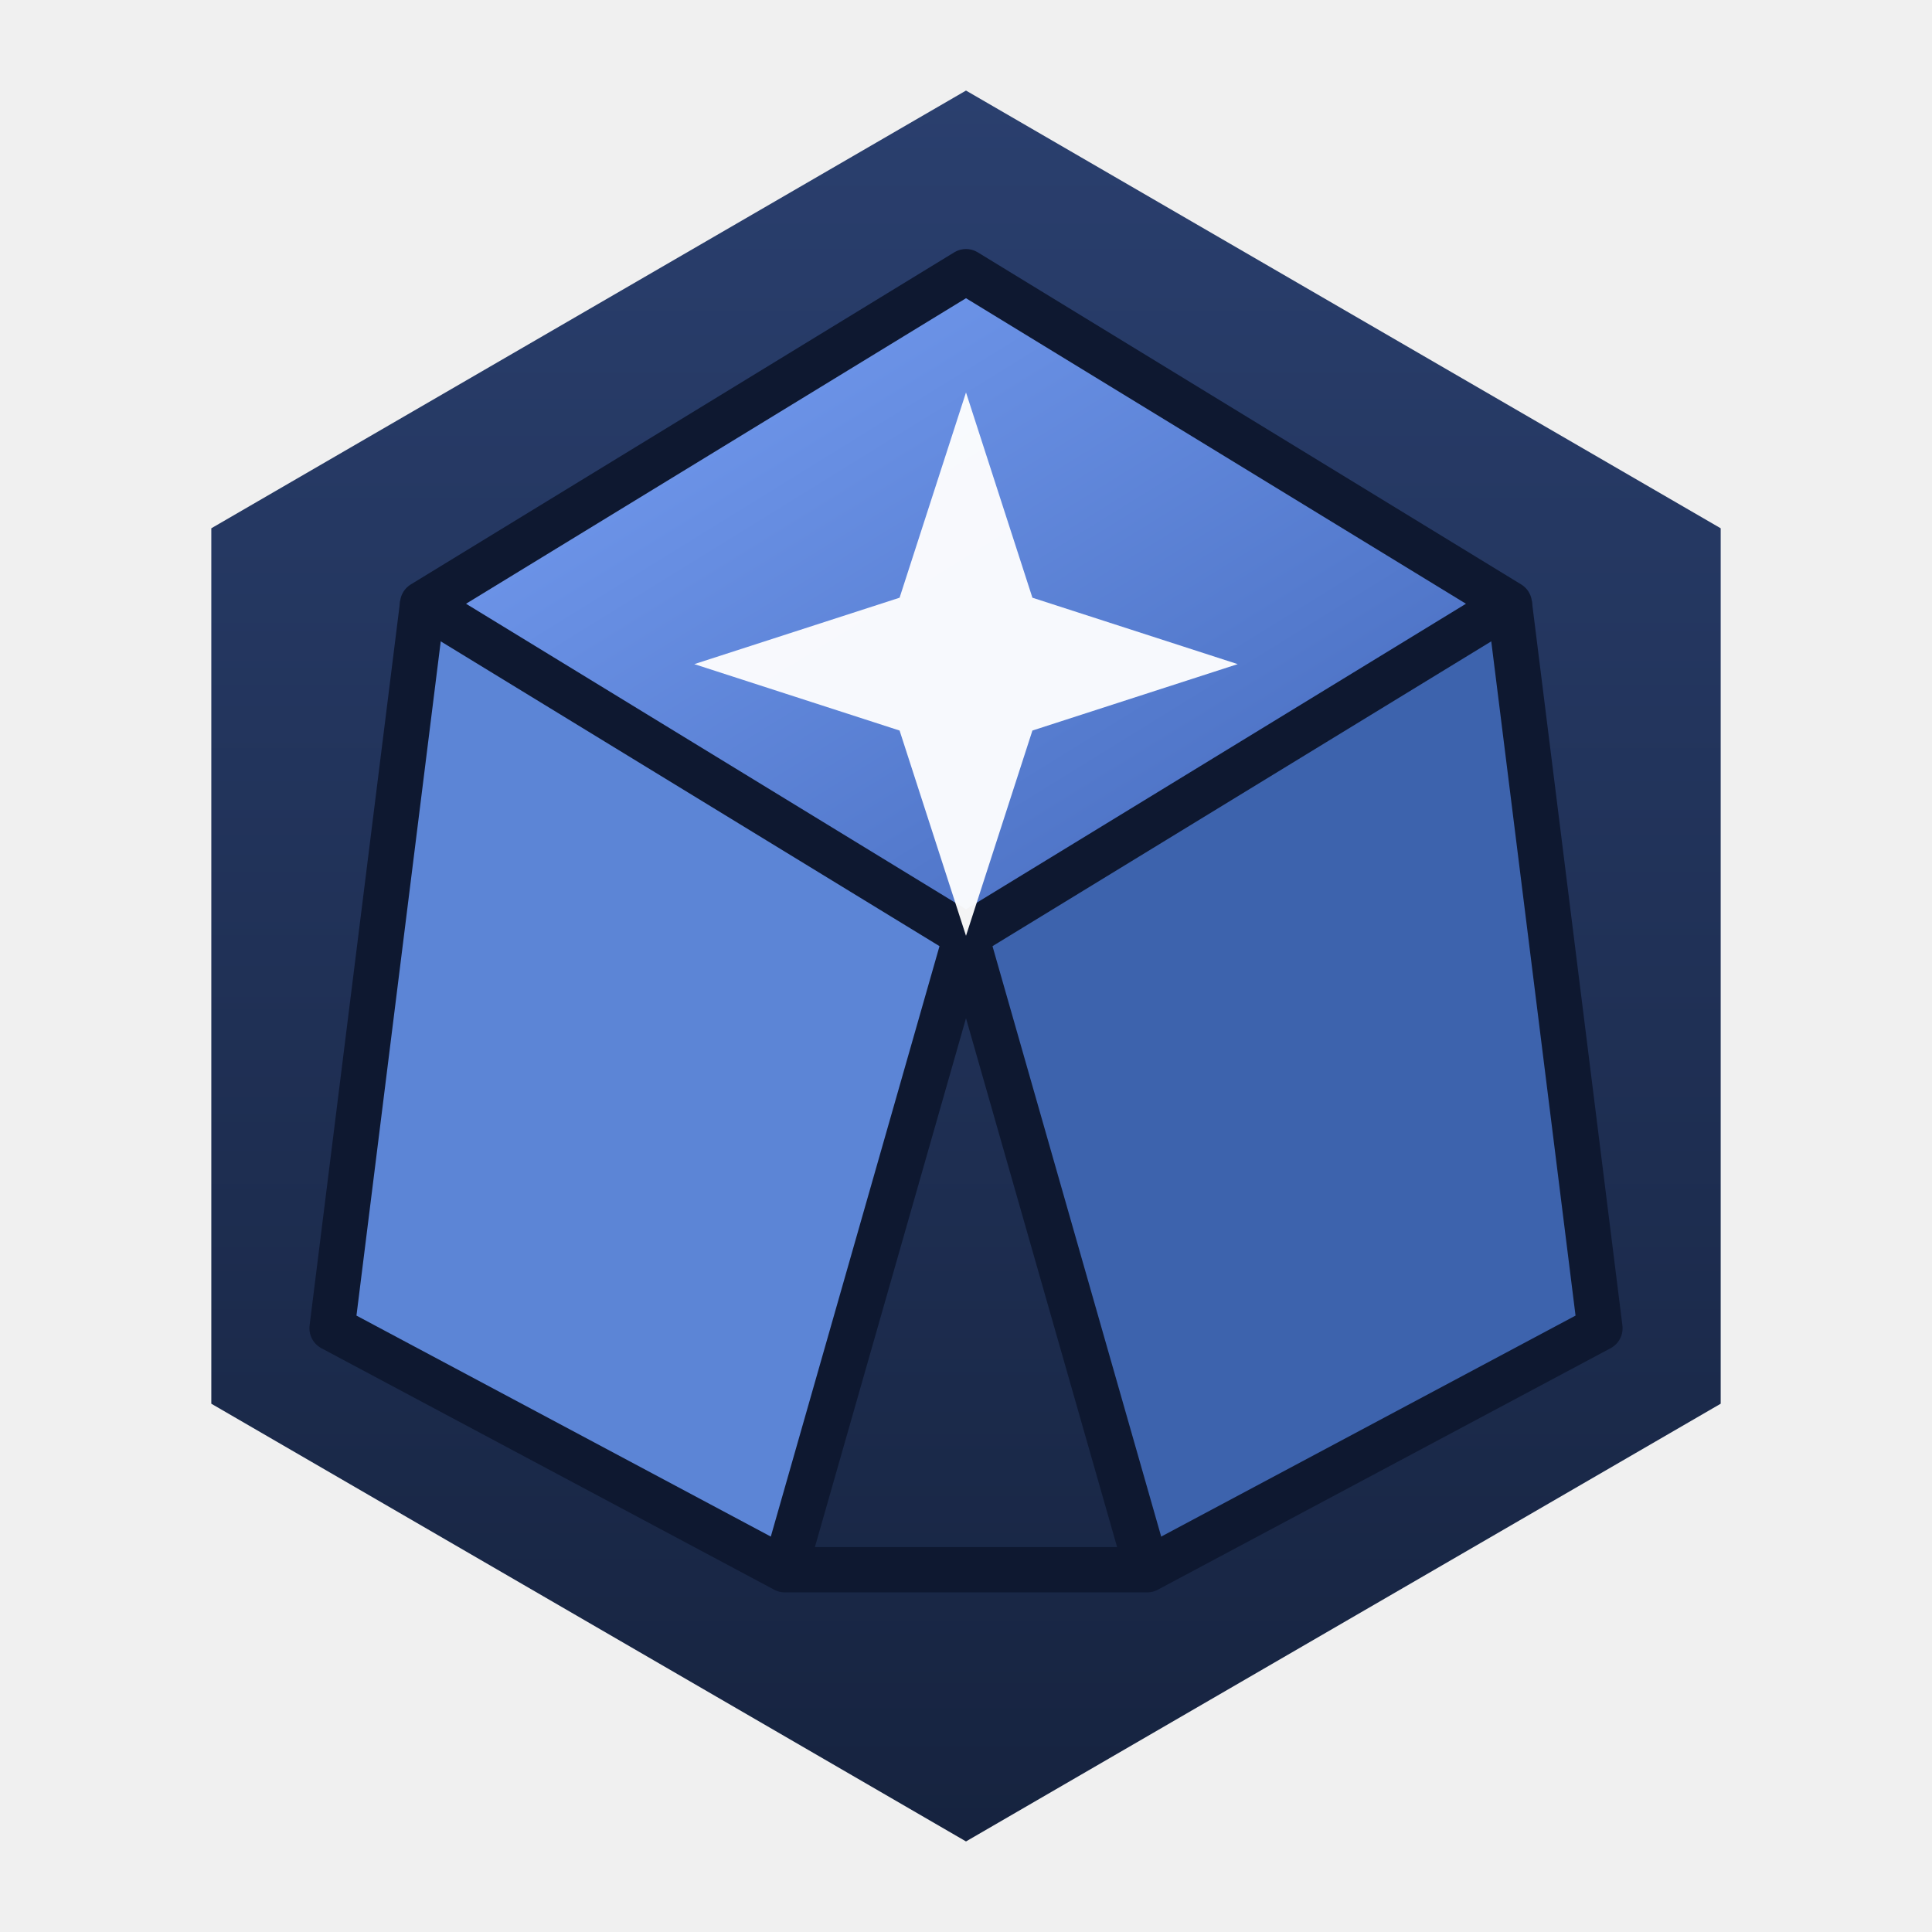
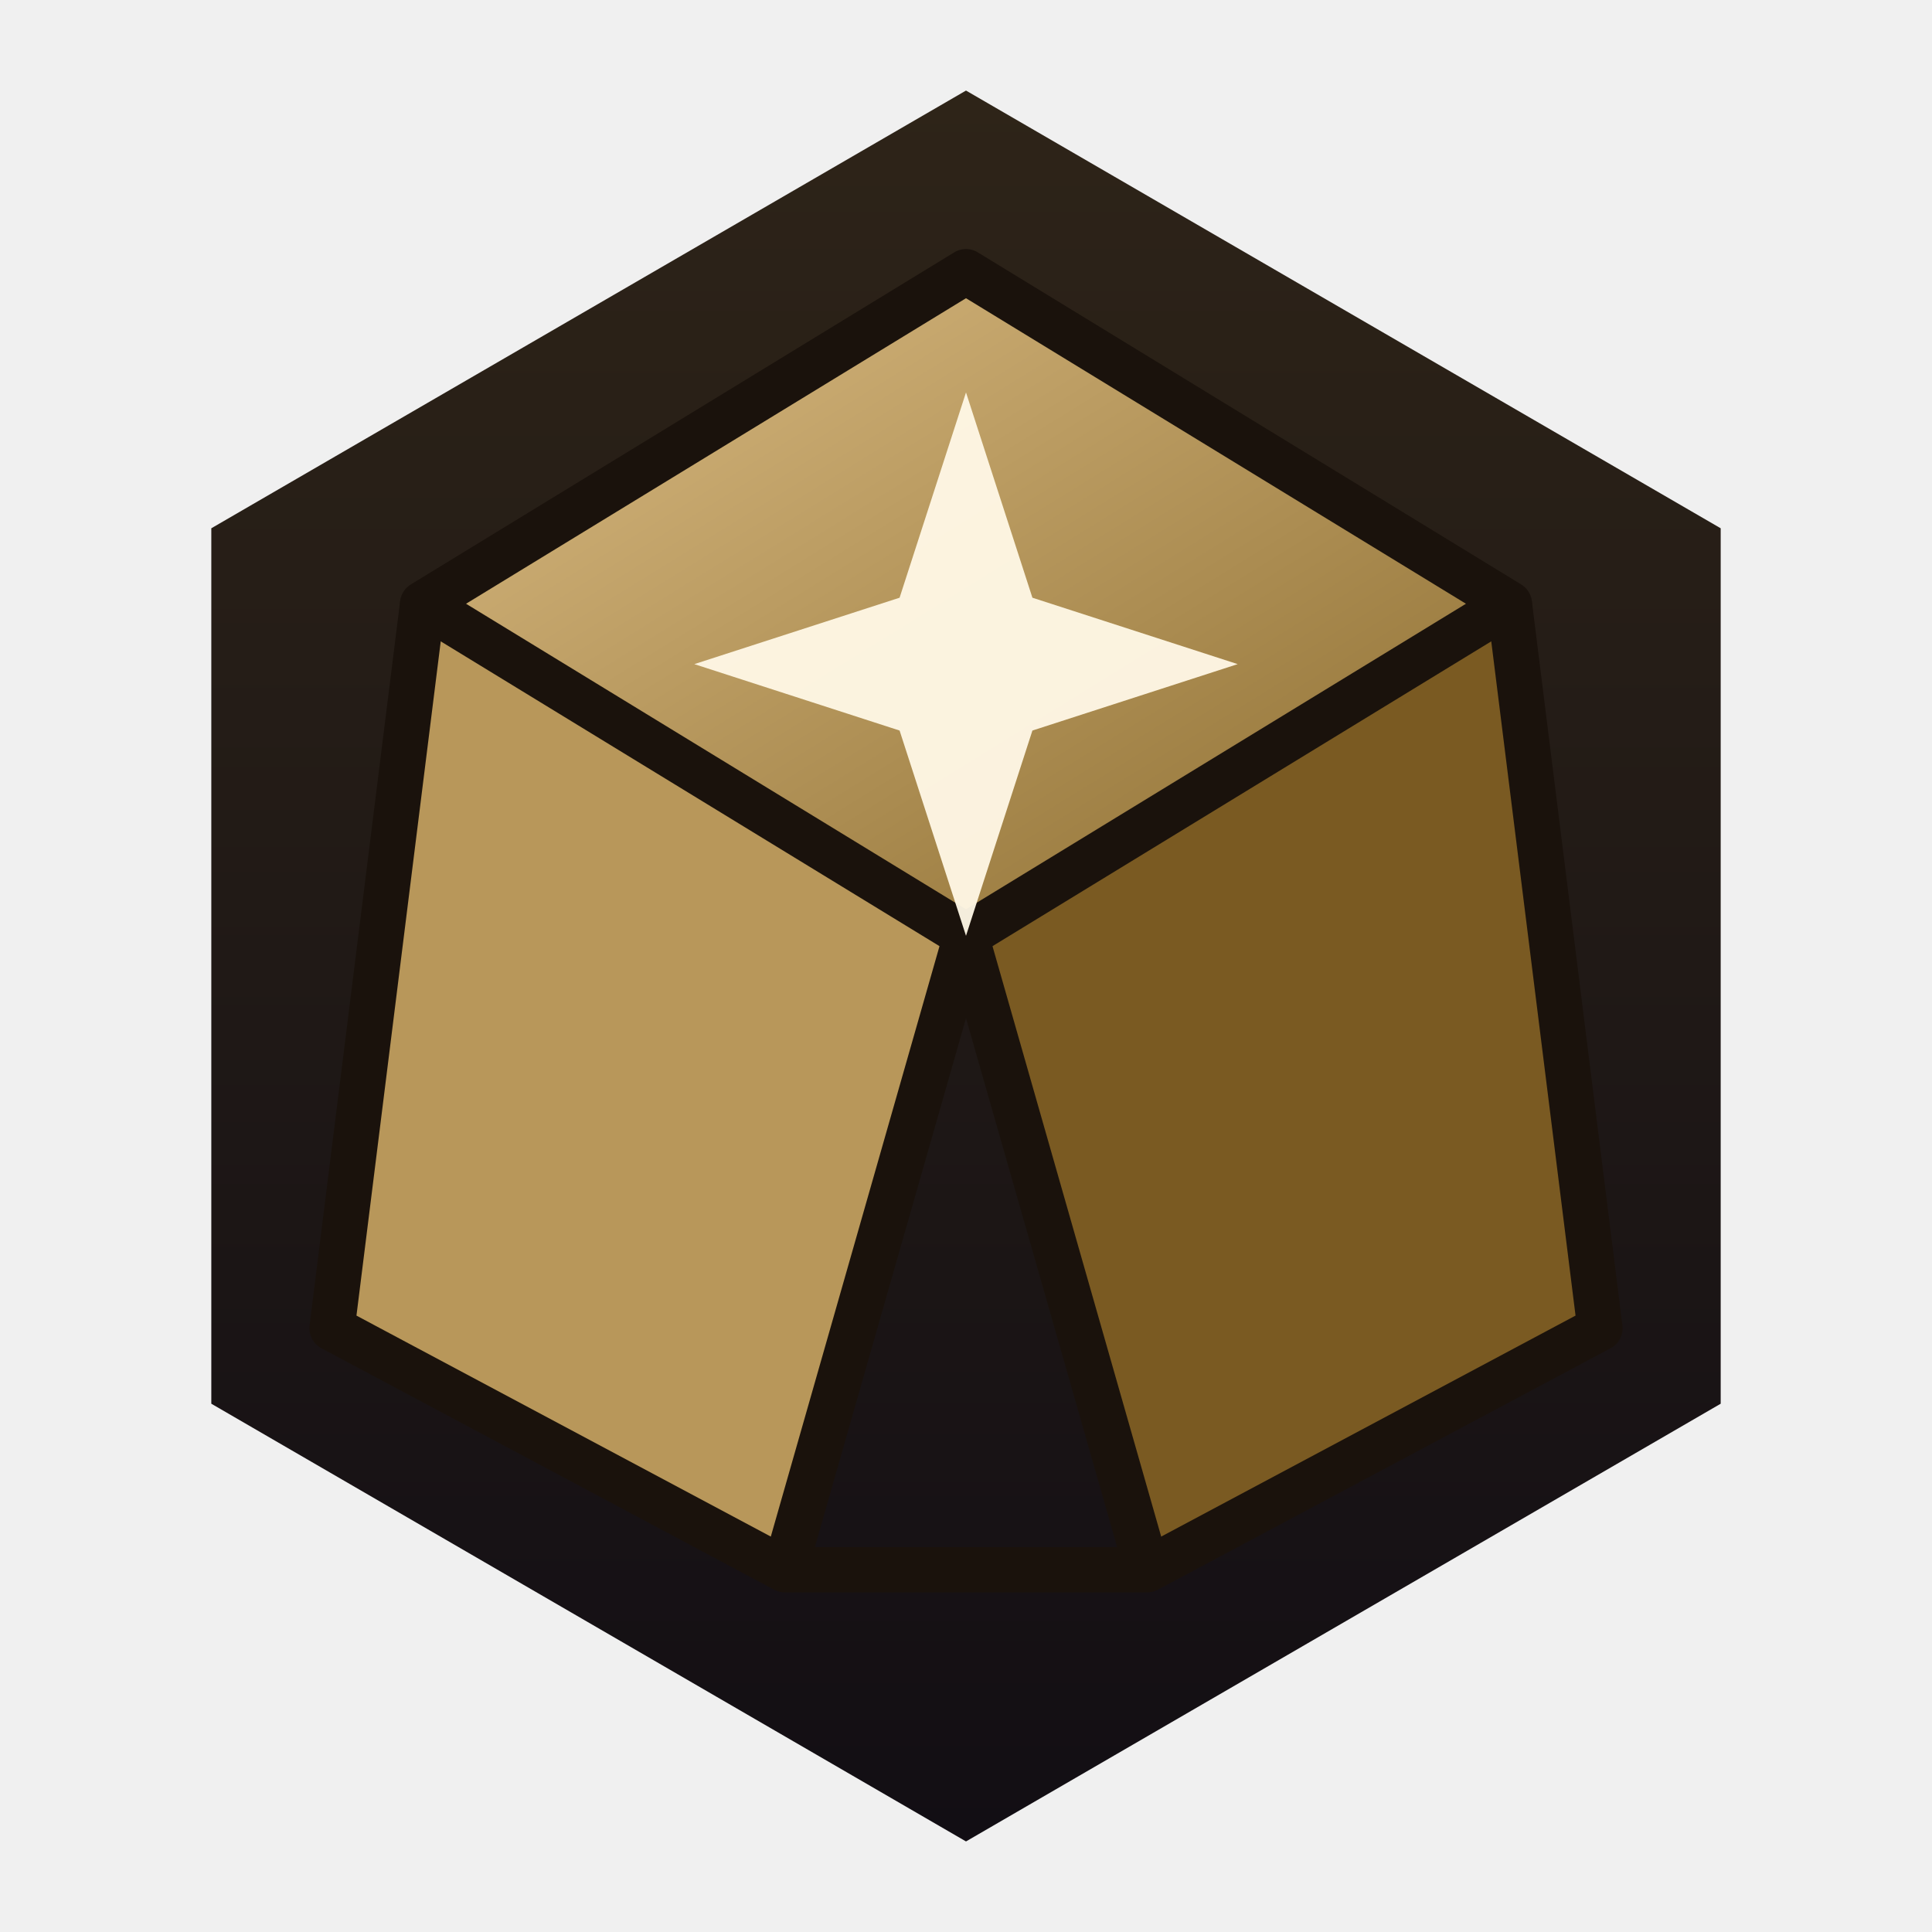
<svg xmlns="http://www.w3.org/2000/svg" viewBox="0 0 64 64">
  <defs>
    <linearGradient id="d20face" x1="0" y1="0" x2="1" y2="1">
-       <stop offset="0%" stop-color="#7aa2f7" />
-       <stop offset="100%" stop-color="#4166b8" />
+       <stop offset="0%" stop-color="#ddbe86" />
+       <stop offset="100%" stop-color="#8a6b2e" />
    </linearGradient>
    <linearGradient id="d20edge" x1="0" y1="0" x2="0" y2="1">
-       <stop offset="0%" stop-color="#2a3f6e" />
-       <stop offset="100%" stop-color="#16233f" />
+       <stop offset="0%" stop-color="#2e2418" />
+       <stop offset="100%" stop-color="#120e14" />
    </linearGradient>
  </defs>
  <polygon points="32,3 57,17.5 57,46.5 32,61 7,46.5 7,17.5" fill="url(#d20edge)" />
  <polygon points="32,9 50,20 32,31 14,20" fill="url(#d20face)" />
-   <polygon points="14,20 32,31 26,52 11,44" fill="#5c85d6" />
-   <polygon points="50,20 53,44 38,52 32,31" fill="#3d63ad" />
-   <g stroke="#0e1830" stroke-width="1.5" stroke-linejoin="round" fill="none">
+   <polygon points="14,20 32,31 26,52 11,44" fill="#b8975a" />
+   <polygon points="50,20 53,44 38,52 32,31" fill="#7a5a22" />
+   <g stroke="#1a120c" stroke-width="1.5" stroke-linejoin="round" fill="none">
    <polygon points="32,9 50,20 32,31 14,20" />
    <polyline points="14,20 11,44 26,52 38,52 53,44 50,20" />
    <polyline points="26,52 32,31 38,52" />
  </g>
-   <g fill="#ffffff">
+   <g fill="#fff8e6">
    <path d="M32 13 L34.2 19.8 L41 22 L34.2 24.2 L32 31 L29.8 24.2 L23 22 L29.8 19.8 Z" opacity="0.95" />
  </g>
</svg>
